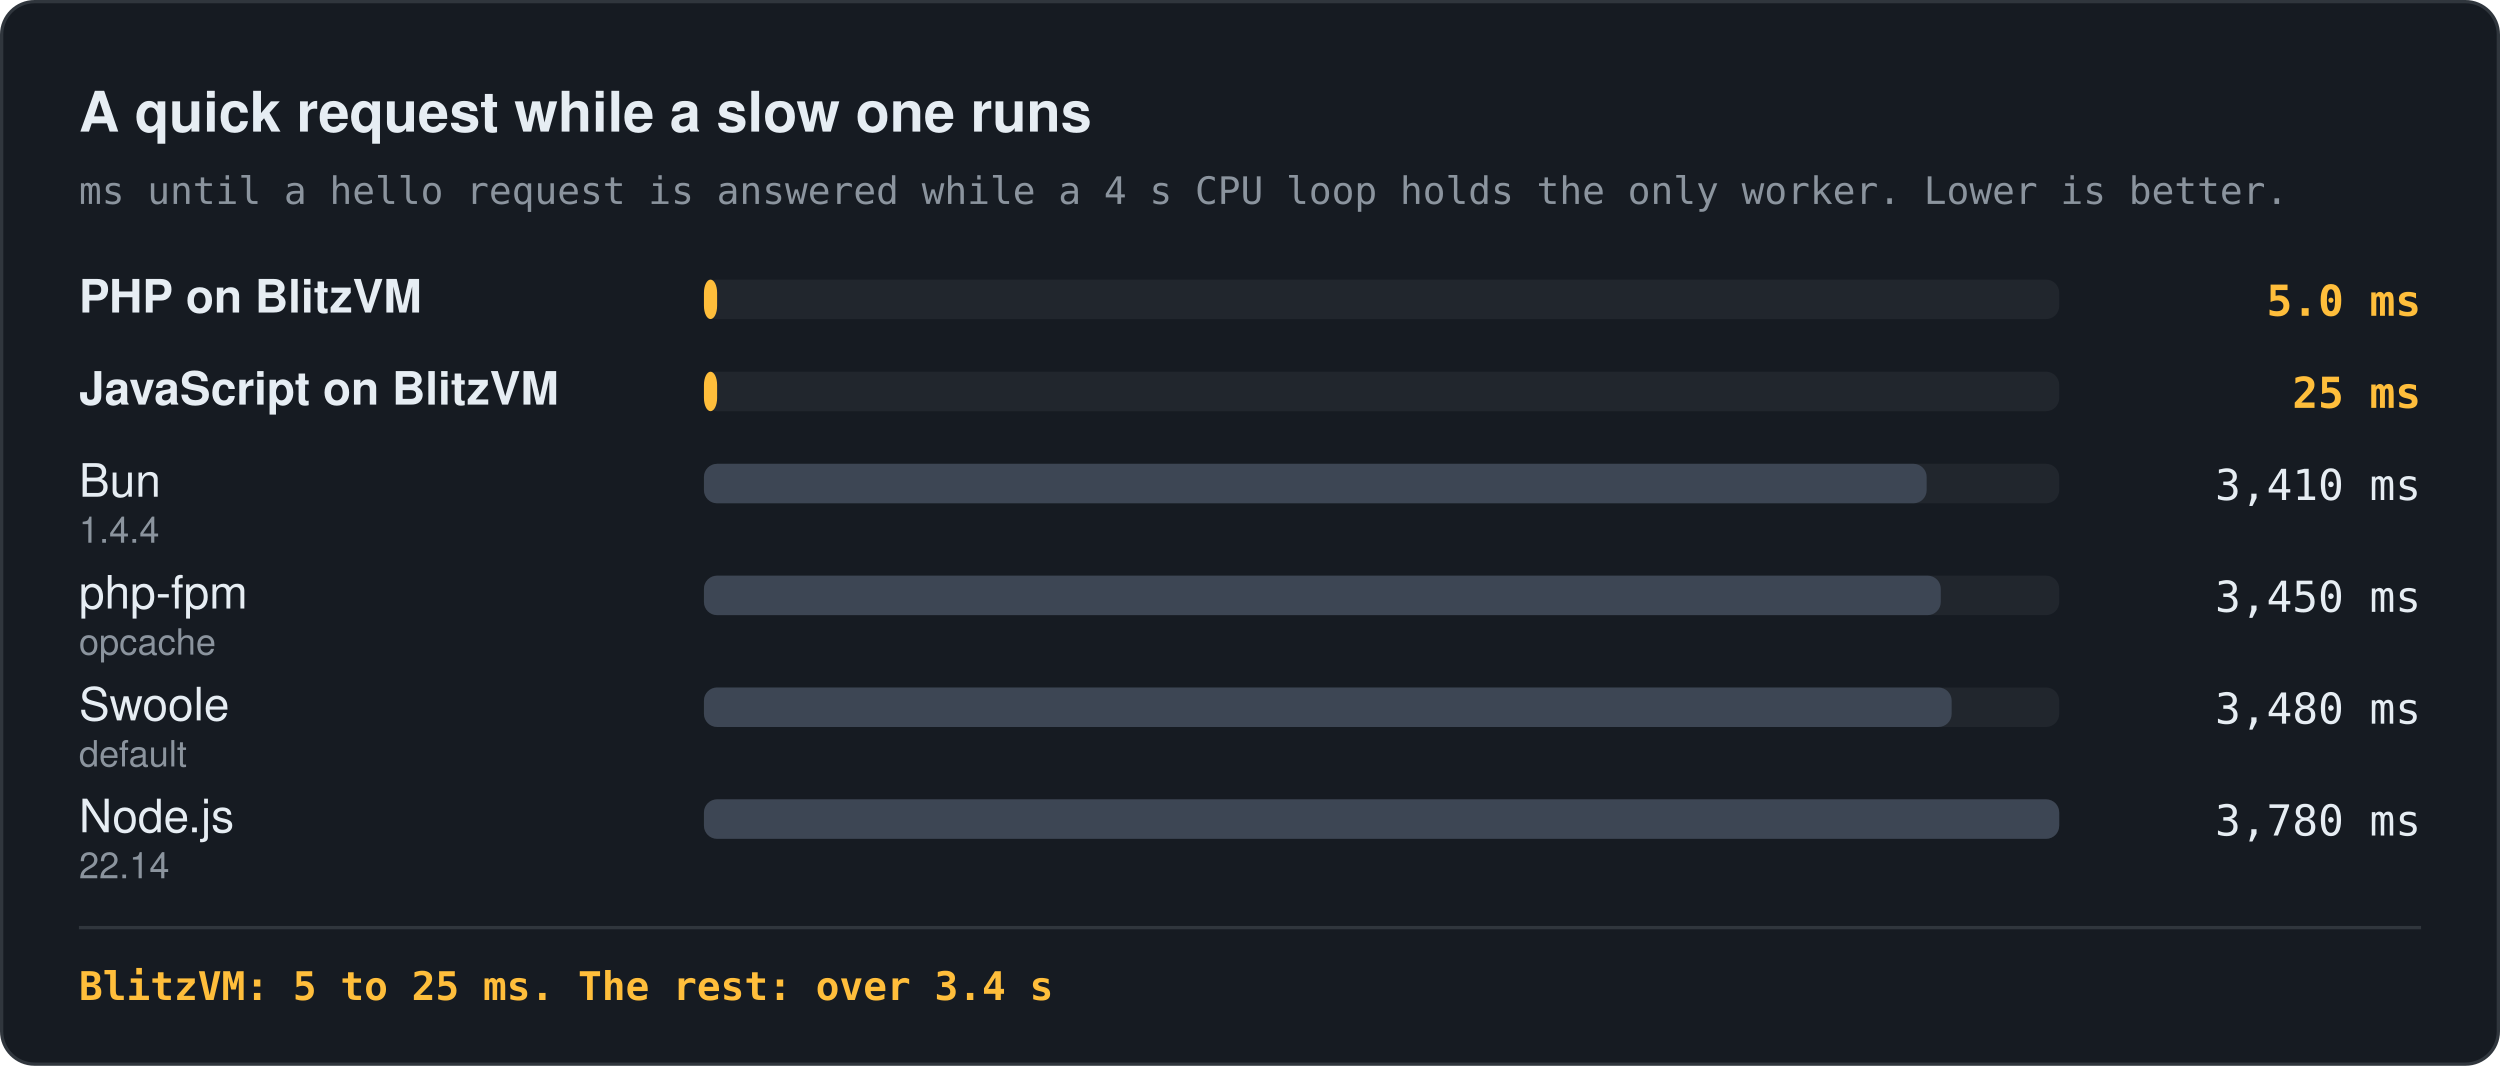
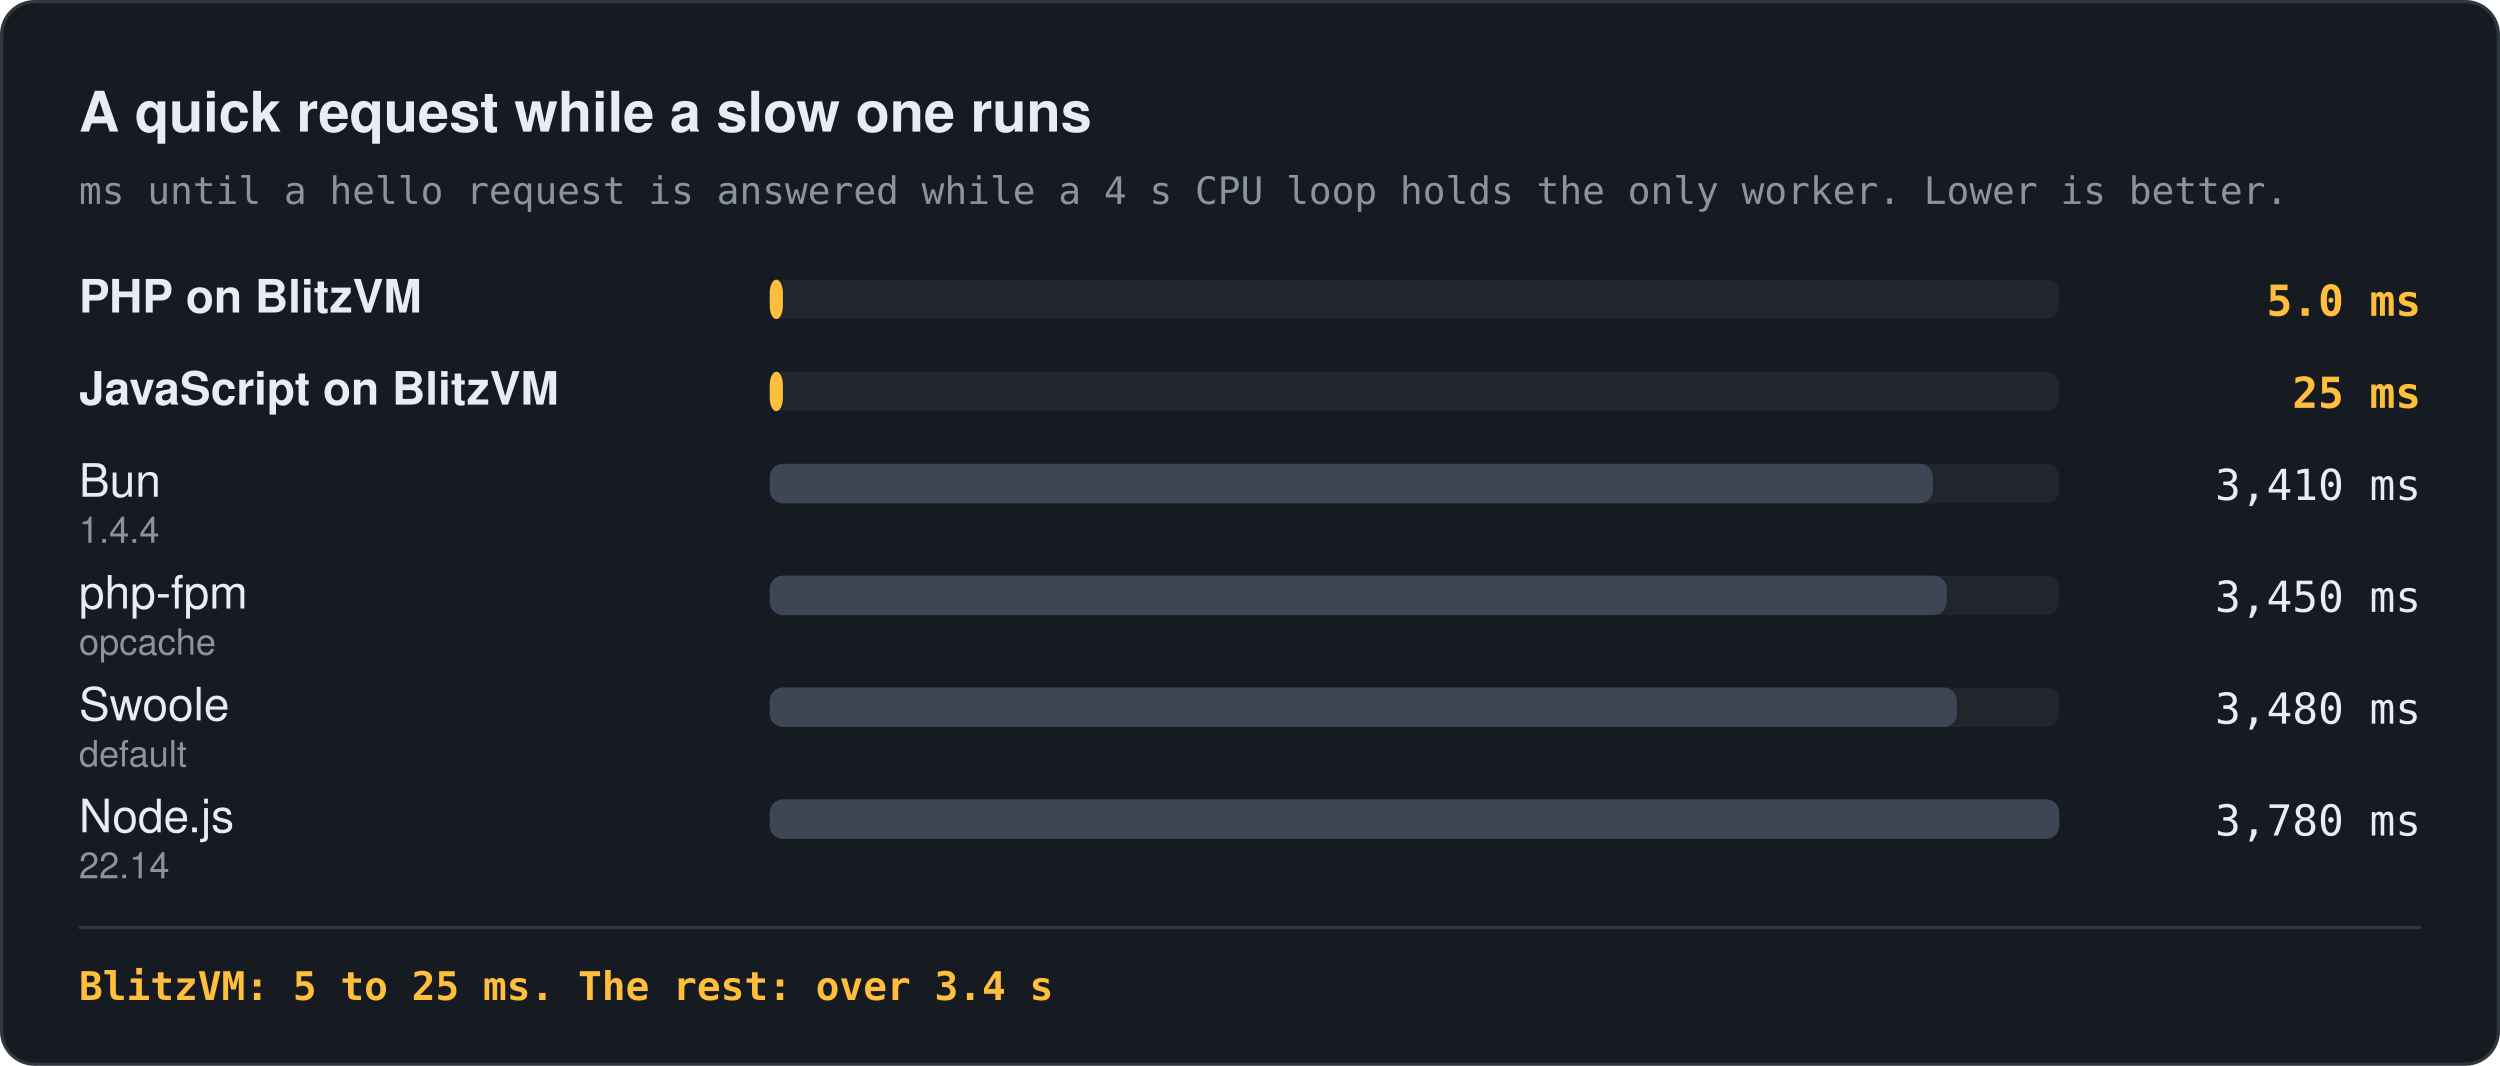
<svg xmlns="http://www.w3.org/2000/svg" width="760" height="324" viewBox="0 0 760 324" role="img" aria-label="A quick request while a slow one runs">
  <rect x="0.5" y="0.5" width="759" height="323" rx="10" fill="#161B22" stroke="#30363D" />
  <text x="24" y="40" font-family="-apple-system, BlinkMacSystemFont, 'Segoe UI', Helvetica, Arial, sans-serif" font-size="17" font-weight="600" fill="#E6EDF3">A quick request while a slow one runs</text>
  <text x="24" y="62" font-family="ui-monospace, SFMono-Regular, Menlo, Consolas, monospace" font-size="11.5" fill="#8B949E">ms until a hello request is answered while a 4 s CPU loop holds the only worker. Lower is better.</text>
  <text x="24" y="95" font-family="-apple-system, BlinkMacSystemFont, 'Segoe UI', Helvetica, Arial, sans-serif" font-size="14" font-weight="600" fill="#E6EDF3">PHP on BlitzVM</text>
-   <rect x="214" y="85" width="412" height="12" rx="4" fill="#21262D" />
-   <rect x="214" y="85" width="4.0" height="12" rx="4" fill="#FFBE3B" />
+   <rect x="234" y="85" width="392" height="12" rx="4" fill="#21262D" />
+   <rect x="234" y="85" width="4.0" height="12" rx="4" fill="#FFBE3B" />
  <text x="736" y="96" text-anchor="end" font-family="ui-monospace, SFMono-Regular, Menlo, Consolas, monospace" font-size="13" font-weight="600" fill="#FFBE3B">5.0 ms</text>
  <text x="24" y="123" font-family="-apple-system, BlinkMacSystemFont, 'Segoe UI', Helvetica, Arial, sans-serif" font-size="14" font-weight="600" fill="#E6EDF3">JavaScript on BlitzVM</text>
-   <rect x="214" y="113" width="412" height="12" rx="4" fill="#21262D" />
-   <rect x="214" y="113" width="4.0" height="12" rx="4" fill="#FFBE3B" />
+   <rect x="234" y="113" width="392" height="12" rx="4" fill="#21262D" />
+   <rect x="234" y="113" width="4.0" height="12" rx="4" fill="#FFBE3B" />
  <text x="736" y="124" text-anchor="end" font-family="ui-monospace, SFMono-Regular, Menlo, Consolas, monospace" font-size="13" font-weight="600" fill="#FFBE3B">25 ms</text>
  <text x="24" y="151" font-family="-apple-system, BlinkMacSystemFont, 'Segoe UI', Helvetica, Arial, sans-serif" font-size="14" font-weight="400" fill="#E6EDF3">Bun</text>
  <text x="24" y="165" font-family="-apple-system, BlinkMacSystemFont, 'Segoe UI', Helvetica, Arial, sans-serif" font-size="11" fill="#8B949E">1.4.4</text>
-   <rect x="214" y="141" width="412" height="12" rx="4" fill="#21262D" />
-   <rect x="214" y="141" width="371.7" height="12" rx="4" fill="#3D4654" />
+   <rect x="234" y="141" width="392" height="12" rx="4" fill="#21262D" />
+   <rect x="234" y="141" width="353.6" height="12" rx="4" fill="#3D4654" />
  <text x="736" y="152" text-anchor="end" font-family="ui-monospace, SFMono-Regular, Menlo, Consolas, monospace" font-size="13" font-weight="400" fill="#E6EDF3">3,410 ms</text>
  <text x="24" y="185" font-family="-apple-system, BlinkMacSystemFont, 'Segoe UI', Helvetica, Arial, sans-serif" font-size="14" font-weight="400" fill="#E6EDF3">php-fpm</text>
  <text x="24" y="199" font-family="-apple-system, BlinkMacSystemFont, 'Segoe UI', Helvetica, Arial, sans-serif" font-size="11" fill="#8B949E">opcache</text>
-   <rect x="214" y="175" width="412" height="12" rx="4" fill="#21262D" />
-   <rect x="214" y="175" width="376.0" height="12" rx="4" fill="#3D4654" />
+   <rect x="234" y="175" width="392" height="12" rx="4" fill="#21262D" />
+   <rect x="234" y="175" width="357.8" height="12" rx="4" fill="#3D4654" />
  <text x="736" y="186" text-anchor="end" font-family="ui-monospace, SFMono-Regular, Menlo, Consolas, monospace" font-size="13" font-weight="400" fill="#E6EDF3">3,450 ms</text>
  <text x="24" y="219" font-family="-apple-system, BlinkMacSystemFont, 'Segoe UI', Helvetica, Arial, sans-serif" font-size="14" font-weight="400" fill="#E6EDF3">Swoole</text>
  <text x="24" y="233" font-family="-apple-system, BlinkMacSystemFont, 'Segoe UI', Helvetica, Arial, sans-serif" font-size="11" fill="#8B949E">default</text>
-   <rect x="214" y="209" width="412" height="12" rx="4" fill="#21262D" />
-   <rect x="214" y="209" width="379.3" height="12" rx="4" fill="#3D4654" />
+   <rect x="234" y="209" width="392" height="12" rx="4" fill="#21262D" />
+   <rect x="234" y="209" width="360.9" height="12" rx="4" fill="#3D4654" />
  <text x="736" y="220" text-anchor="end" font-family="ui-monospace, SFMono-Regular, Menlo, Consolas, monospace" font-size="13" font-weight="400" fill="#E6EDF3">3,480 ms</text>
  <text x="24" y="253" font-family="-apple-system, BlinkMacSystemFont, 'Segoe UI', Helvetica, Arial, sans-serif" font-size="14" font-weight="400" fill="#E6EDF3">Node.js</text>
  <text x="24" y="267" font-family="-apple-system, BlinkMacSystemFont, 'Segoe UI', Helvetica, Arial, sans-serif" font-size="11" fill="#8B949E">22.14</text>
-   <rect x="214" y="243" width="412" height="12" rx="4" fill="#21262D" />
-   <rect x="214" y="243" width="412.0" height="12" rx="4" fill="#3D4654" />
+   <rect x="234" y="243" width="392" height="12" rx="4" fill="#21262D" />
+   <rect x="234" y="243" width="392.0" height="12" rx="4" fill="#3D4654" />
  <text x="736" y="254" text-anchor="end" font-family="ui-monospace, SFMono-Regular, Menlo, Consolas, monospace" font-size="13" font-weight="400" fill="#E6EDF3">3,780 ms</text>
  <line x1="24" y1="282" x2="736" y2="282" stroke="#30363D" />
  <text x="24" y="304" font-family="ui-monospace, SFMono-Regular, Menlo, Consolas, monospace" font-size="12" font-weight="600" fill="#FFBE3B">BlitzVM: 5 to 25 ms. The rest: over 3.4 s</text>
</svg>
